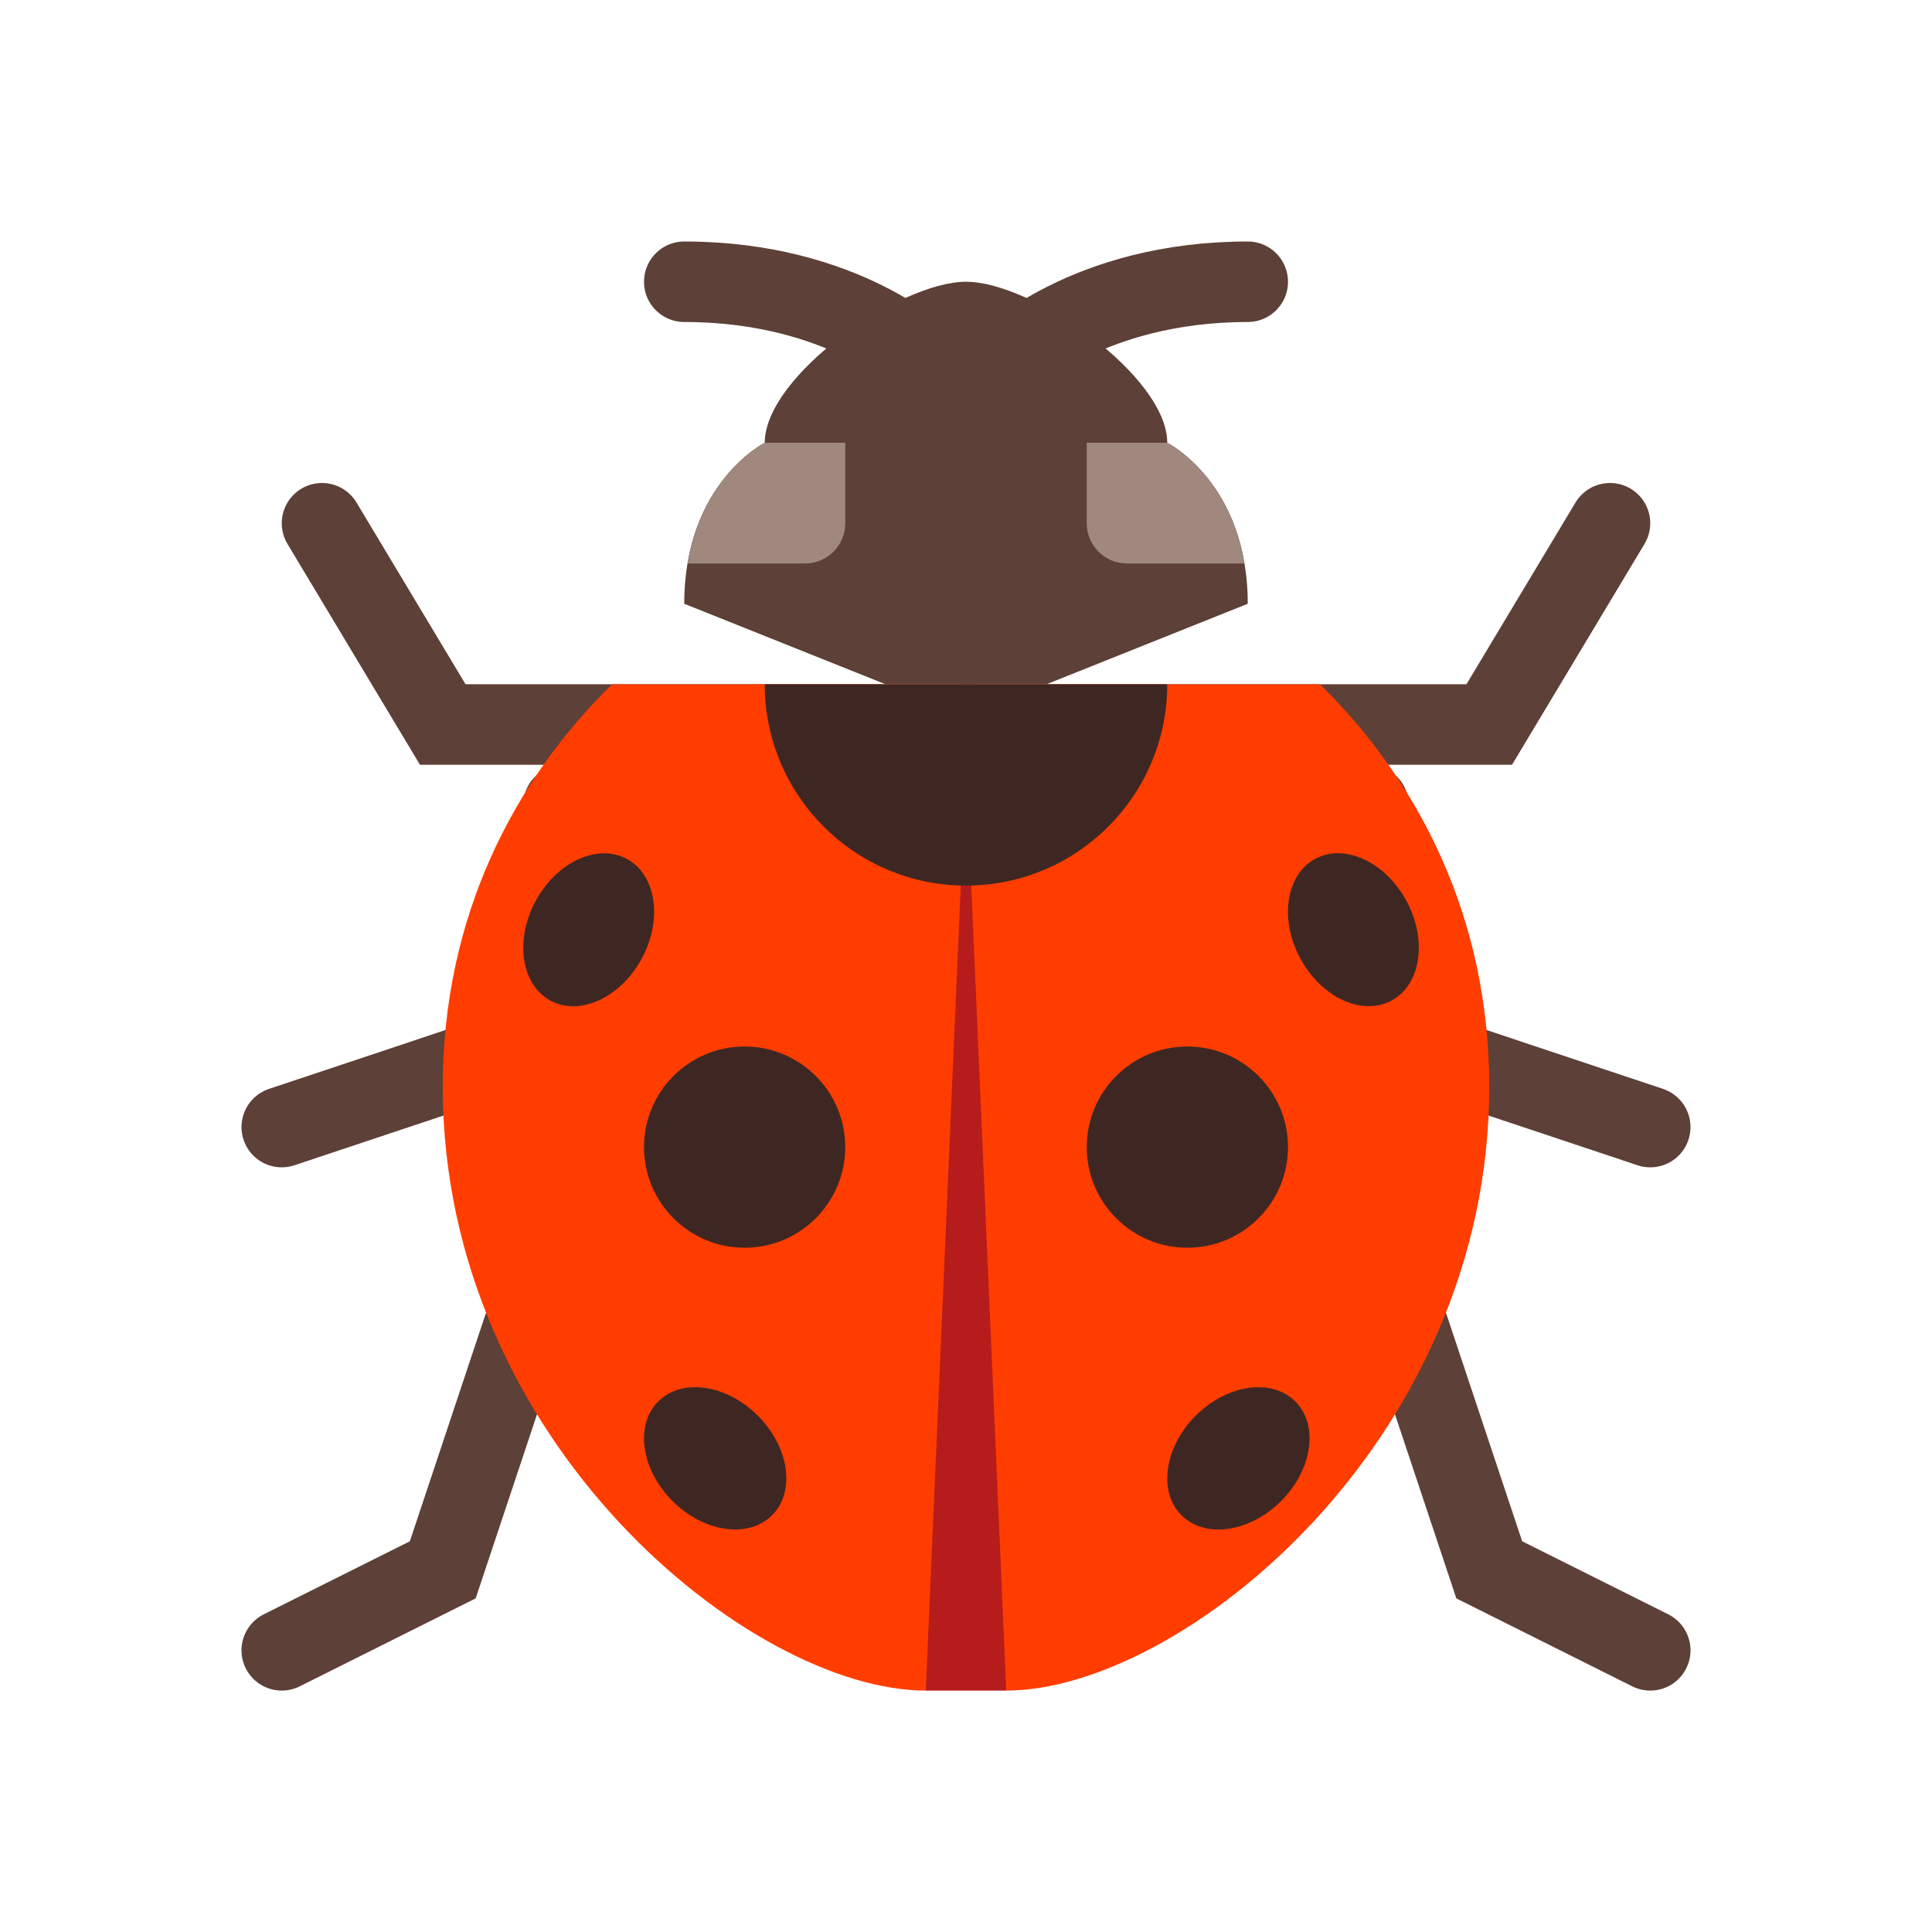
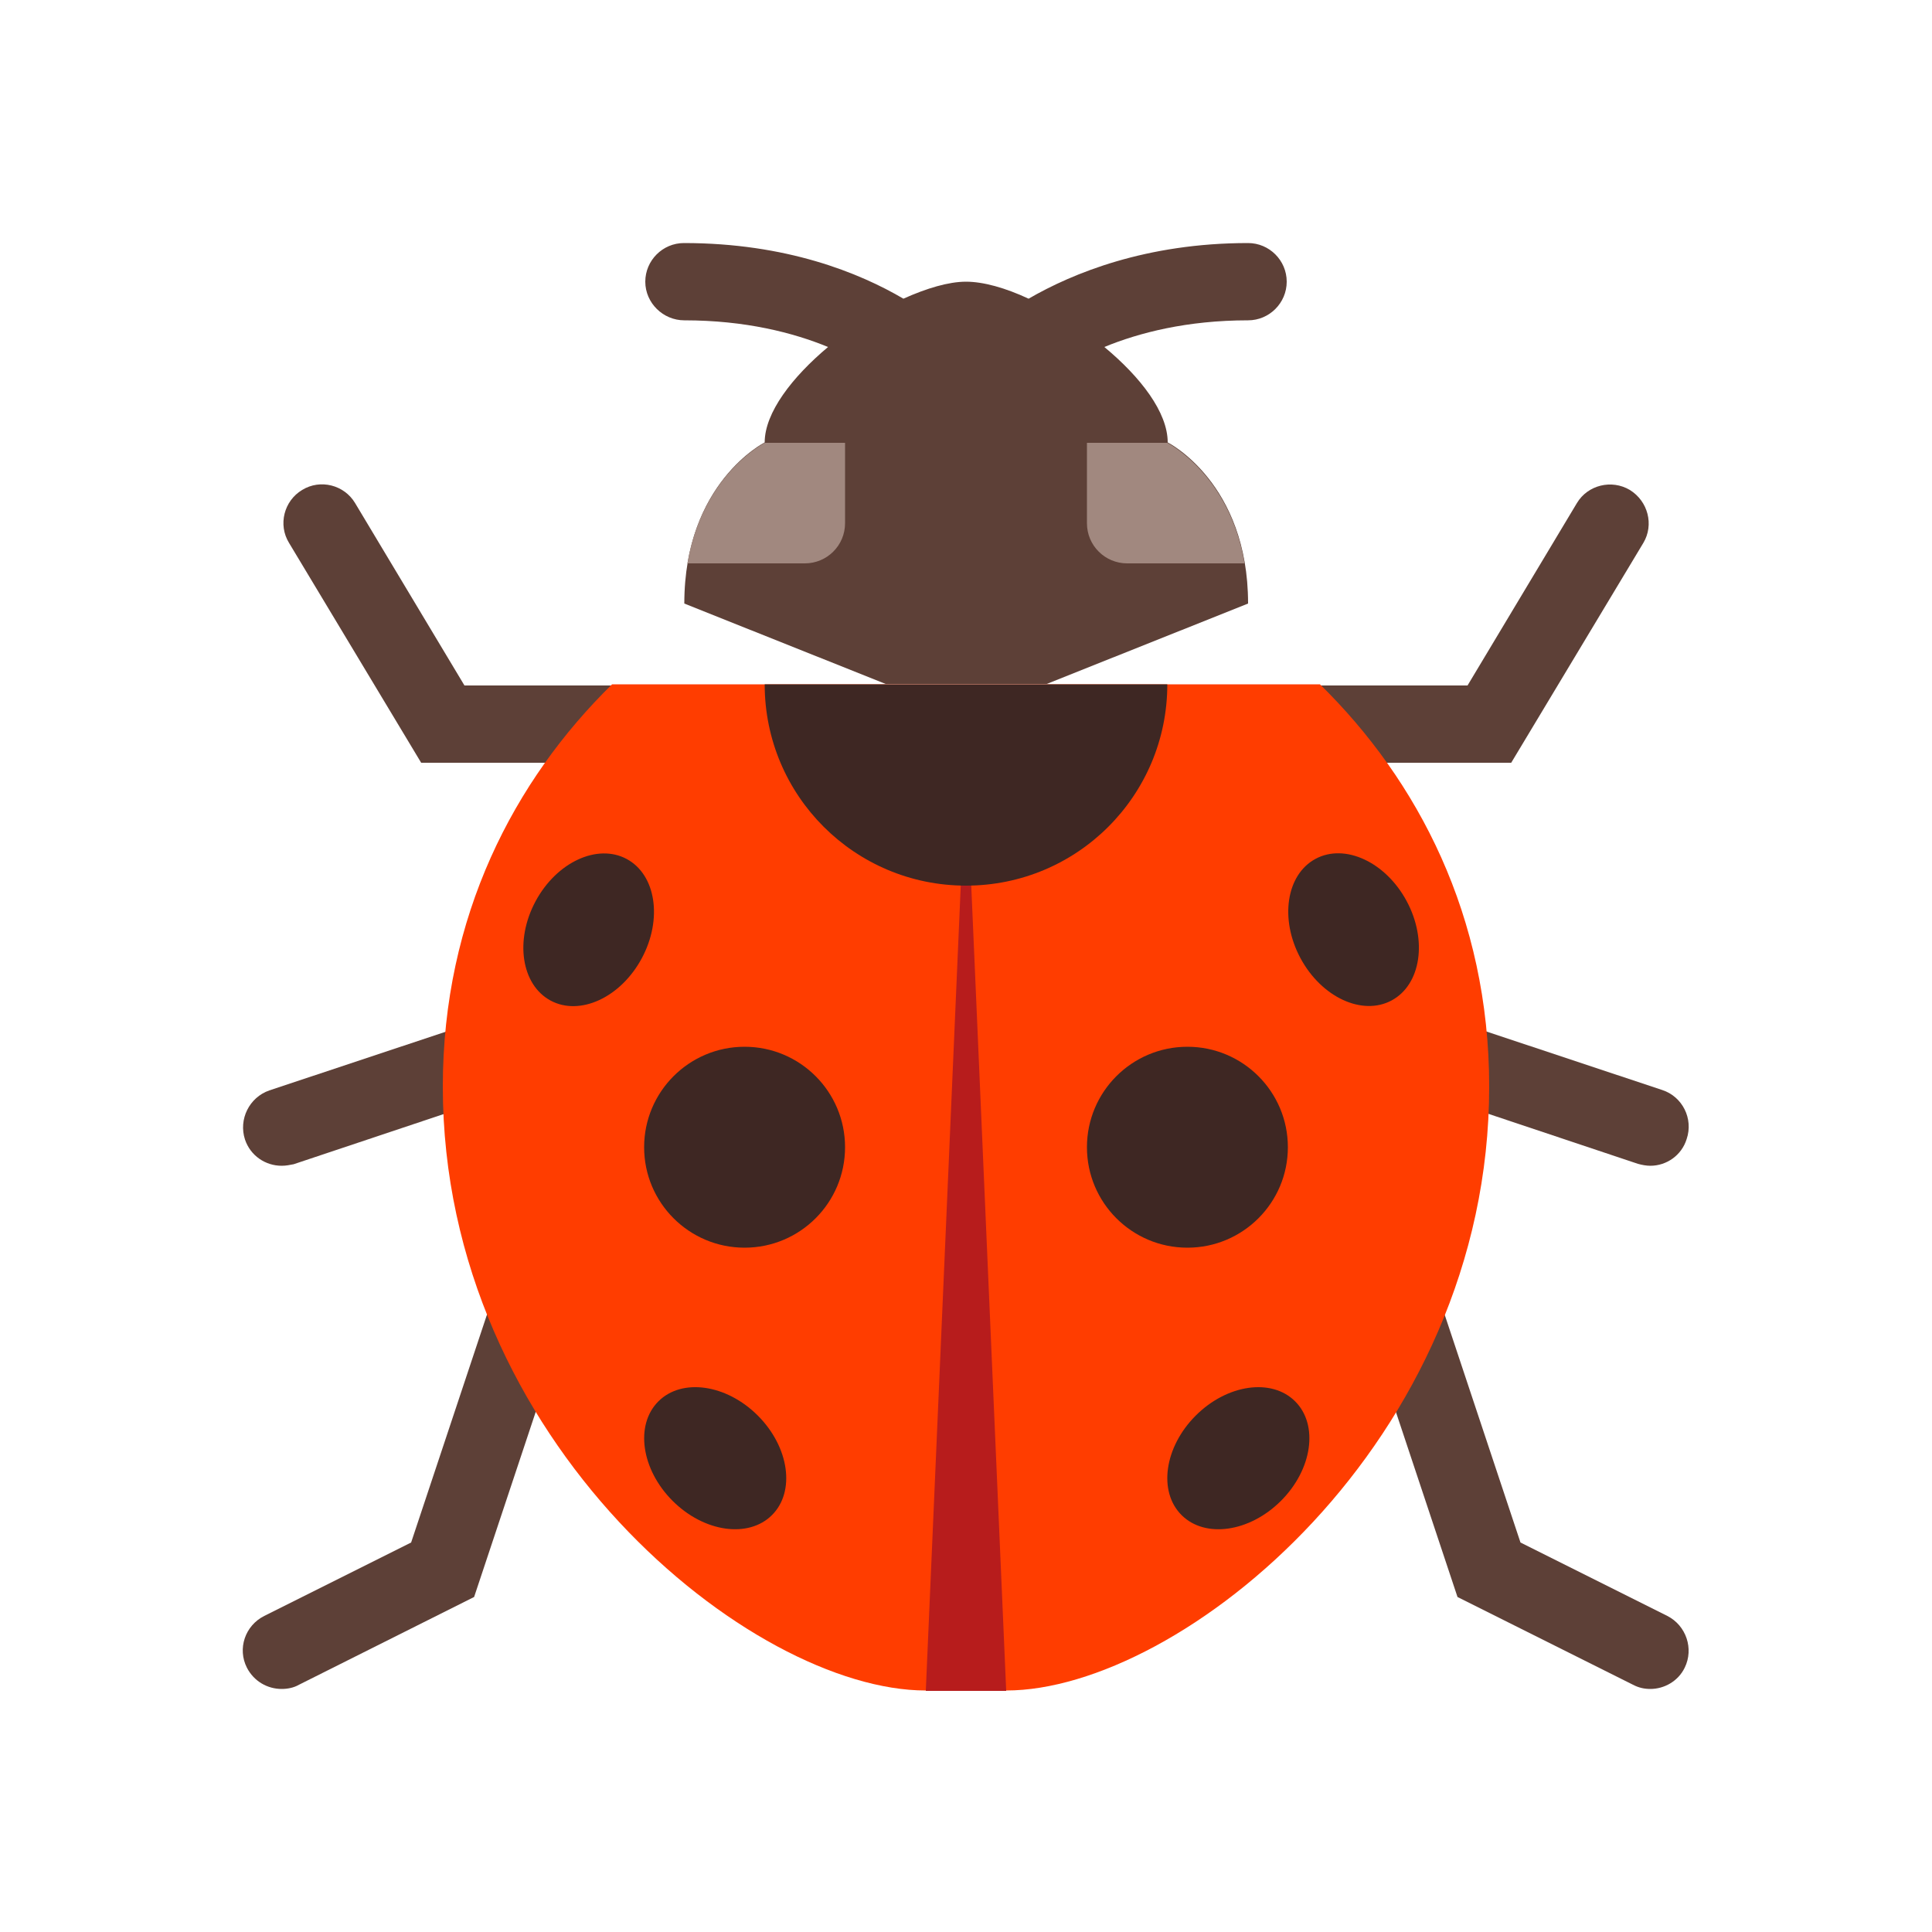
- <svg xmlns="http://www.w3.org/2000/svg" version="1.1" x="0px" y="0px" width="500" height="500" viewBox="0 0 48 48" enable-background="new 0 0 48 48" xml:space="preserve">
+ <svg xmlns="http://www.w3.org/2000/svg" version="1.1" id="Layer_1" x="0px" y="0px" width="500px" height="500px" viewBox="0 0 500 500" enable-background="new 0 0 500 500" xml:space="preserve">
  <g>
-     <path fill="#5D4037" d="M27,13c0,1.656-1.343,3-3,3l0,0c-1.657,0-3-1.344-3-3l-2-2c0-1.656,3.343-4,5-4l0,0c1.657,0,5,2.344,5,4   L27,13z" />
-     <path fill="#5D4037" d="M17,15l5,2h4l5-2c0-3-2-4-2-4H19C19,11,17,12,17,15z" />
-     <polyline fill="none" stroke="#5D4037" stroke-width="2" stroke-linecap="round" points="34,20.002 35,26 41,28.002  " />
-     <polyline fill="none" stroke="#5D4037" stroke-width="2" stroke-linecap="round" points="35,33.002 37,39.002 41,41.002  " />
-     <polyline fill="none" stroke="#5D4037" stroke-width="2" stroke-linecap="round" points="14,20.002 13,26 7,28.002  " />
-     <polyline fill="none" stroke="#5D4037" stroke-width="2" stroke-linecap="round" points="13,33.002 11,39.002 7,41.002  " />
-     <polyline fill="none" stroke="#5D4037" stroke-width="2" stroke-linecap="round" points="24,18 37,18 40,13  " />
-     <polyline fill="none" stroke="#5D4037" stroke-width="2" stroke-linecap="round" points="24,18 11,18 8,13  " />
-     <path fill="none" stroke="#5D4037" stroke-width="2" stroke-linecap="round" d="M23,9c0,0-2-2-6-2" />
-     <path fill="none" stroke="#5D4037" stroke-width="2" stroke-linecap="round" d="M25,9c0,0,2-2,6-2" />
+     <path fill="#5D4037" d="M427.1,301.7c-1,0-2.1-0.2-3.2-0.5l-68.2-22.8L344.3,210c-0.9-5.4,2.8-10.6,8.2-11.5   c5.4-0.9,10.6,2.8,11.5,8.2l9.4,56.5l56.8,18.9c5.2,1.7,8.1,7.4,6.3,12.7C435.2,299,431.3,301.7,427.1,301.7z" />
+     <path fill="#5D4037" d="M427.1,437.1c-1.5,0-3-0.3-4.5-1.1l-45.4-22.7l-22.1-66.4c-1.7-5.2,1.1-10.9,6.3-12.6   c5.2-1.8,10.9,1.1,12.6,6.3l19.5,58.6l38,19c4.9,2.5,6.9,8.5,4.5,13.4C434.3,435.1,430.7,437.1,427.1,437.1z" />
+     <path fill="#5D4037" d="M72.9,301.7c-4.2,0-8.1-2.6-9.5-6.8c-1.7-5.2,1.1-10.9,6.3-12.7l56.8-18.9l9.4-56.5   c0.9-5.4,6.1-9.1,11.5-8.2c5.4,0.9,9.1,6.1,8.2,11.5l-11.4,68.4L76,301.3C75,301.5,74,301.7,72.9,301.7z" />
+     <path fill="#5D4037" d="M72.9,437.1c-3.7,0-7.2-2-9-5.5c-2.5-4.9-0.5-10.9,4.5-13.4l38-19l19.5-58.6c1.7-5.2,7.4-8.1,12.6-6.3   c5.2,1.7,8.1,7.4,6.3,12.6l-22.1,66.4L77.4,436C76,436.8,74.4,437.1,72.9,437.1z" />
+     <g>
+       <path fill="#5D4037" d="M421.8,126.8c-4.7-2.8-10.9-1.3-13.7,3.4l-28.3,47.2H250H120.2l-28.3-47.2c-2.8-4.7-9-6.3-13.7-3.4    c-4.7,2.8-6.3,9-3.4,13.7l34.2,56.9h141h141.1l34.2-56.9C428.1,135.8,426.5,129.7,421.8,126.8z" />
+       <path fill="#5D4037" d="M177.1,82.9c15.8,0,28.2,3.2,37.2,6.9c-9.3,7.8-16.4,17-16.4,24.7c0,0-20.8,10.4-20.8,41.7l52.1,20.8h41.7    l52.1-20.8c0-31.3-20.8-41.7-20.8-41.7c0-7.8-7-16.9-16.4-24.7c9-3.7,21.4-6.9,37.2-6.9c5.5,0,10-4.5,10-10s-4.5-10-10-10    c-26.4,0-45.4,7.8-56.8,14.4c-6-2.8-11.7-4.4-16.2-4.4s-10.2,1.7-16.2,4.4c-11.4-6.7-30.3-14.4-56.8-14.4c-5.5,0-10,4.5-10,10    S171.6,82.9,177.1,82.9z" />
+     </g>
  </g>
-   <rect x="23" y="20.002" fill="#B71C1C" width="2" height="22" />
-   <path fill="#FF3D00" d="M15.204,17.002C12.777,19.385,11,22.764,11,27c0,8.836,7.667,15.002,12,15.002l1-23l1,23  c4.333,0,12-6.166,12-15.002c0-4.236-1.777-7.615-4.204-9.998H15.204z" />
+   <rect x="239.6" y="208.4" fill="#B71C1C" width="20.8" height="229.2" />
+   <path fill="#FF3D00" d="M158.4,177.1c-25.3,24.8-43.8,60-43.8,104.1c0,92,79.9,156.3,125,156.3L250,197.9l10.4,239.6  c45.1,0,125-64.2,125-156.3c0-44.1-18.5-79.3-43.8-104.1H158.4L158.4,177.1z" />
  <g>
-     <path fill="#3E2723" d="M24,22.002c2.762,0,5-2.24,5-5H19C19,19.762,21.238,22.002,24,22.002z" />
-     <circle fill="#3E2723" cx="29.5" cy="28.5" r="2.5" />
-     <circle fill="#3E2723" cx="18.5" cy="28.5" r="2.5" />
-     <ellipse transform="matrix(-0.881 -0.4731 0.4731 -0.881 16.582 50.3705)" fill="#3E2723" cx="14.625" cy="23.1" rx="1.5" ry="2" />
-     <ellipse transform="matrix(0.881 -0.4731 0.4731 0.881 -6.9274 18.6553)" fill="#3E2723" cx="33.625" cy="23.1" rx="1.5" ry="2" />
-     <ellipse transform="matrix(-0.7071 0.7071 -0.7071 -0.7071 78.1437 40.0966)" fill="#3E2723" cx="30.768" cy="36.232" rx="2" ry="1.5" />
-     <ellipse transform="matrix(0.7071 0.7071 -0.7071 0.7071 30.8242 -1.9513)" fill="#3E2723" cx="17.768" cy="36.232" rx="2" ry="1.5" />
+     <path fill="#3E2723" d="M250,229.2c28.8,0,52.1-23.3,52.1-52.1H197.9C197.9,205.9,221.2,229.2,250,229.2z" />
+     <circle fill="#3E2723" cx="307.3" cy="296.9" r="26" />
+     <circle fill="#3E2723" cx="192.7" cy="296.9" r="26" />
+     <ellipse transform="matrix(0.4731 -0.881 0.881 0.4731 -131.6758 260.9781)" fill="#3E2723" cx="152.3" cy="240.6" rx="20.8" ry="15.6" />
+     <ellipse transform="matrix(0.881 -0.4731 0.4731 0.881 -72.1379 194.35)" fill="#3E2723" cx="350.3" cy="240.6" rx="15.6" ry="20.8" />
+     <ellipse transform="matrix(0.7071 -0.7071 0.7071 0.7071 -173.0022 337.1509)" fill="#3E2723" cx="320.5" cy="377.4" rx="20.8" ry="15.6" />
+     <ellipse transform="matrix(0.7071 -0.7071 0.7071 0.7071 -212.6495 241.4074)" fill="#3E2723" cx="185.1" cy="377.4" rx="15.6" ry="20.8" />
  </g>
  <g>
-     <path fill="#A1887F" d="M29,11h-2v2c0,0.553,0.447,1,1,1h2.917C30.543,11.775,29,11,29,11z" />
-     <path fill="#A1887F" d="M19,11h2v2c0,0.553-0.447,1-1,1h-2.917C17.457,11.775,19,11,19,11z" />
+     <path fill="#A1887F" d="M302.1,114.6h-20.8v20.8c0,5.8,4.7,10.4,10.4,10.4h30.4C318.2,122.7,302.1,114.6,302.1,114.6z" />
+     <path fill="#A1887F" d="M197.9,114.6h20.8v20.8c0,5.8-4.7,10.4-10.4,10.4h-30.4C181.8,122.7,197.9,114.6,197.9,114.6z" />
  </g>
</svg>
